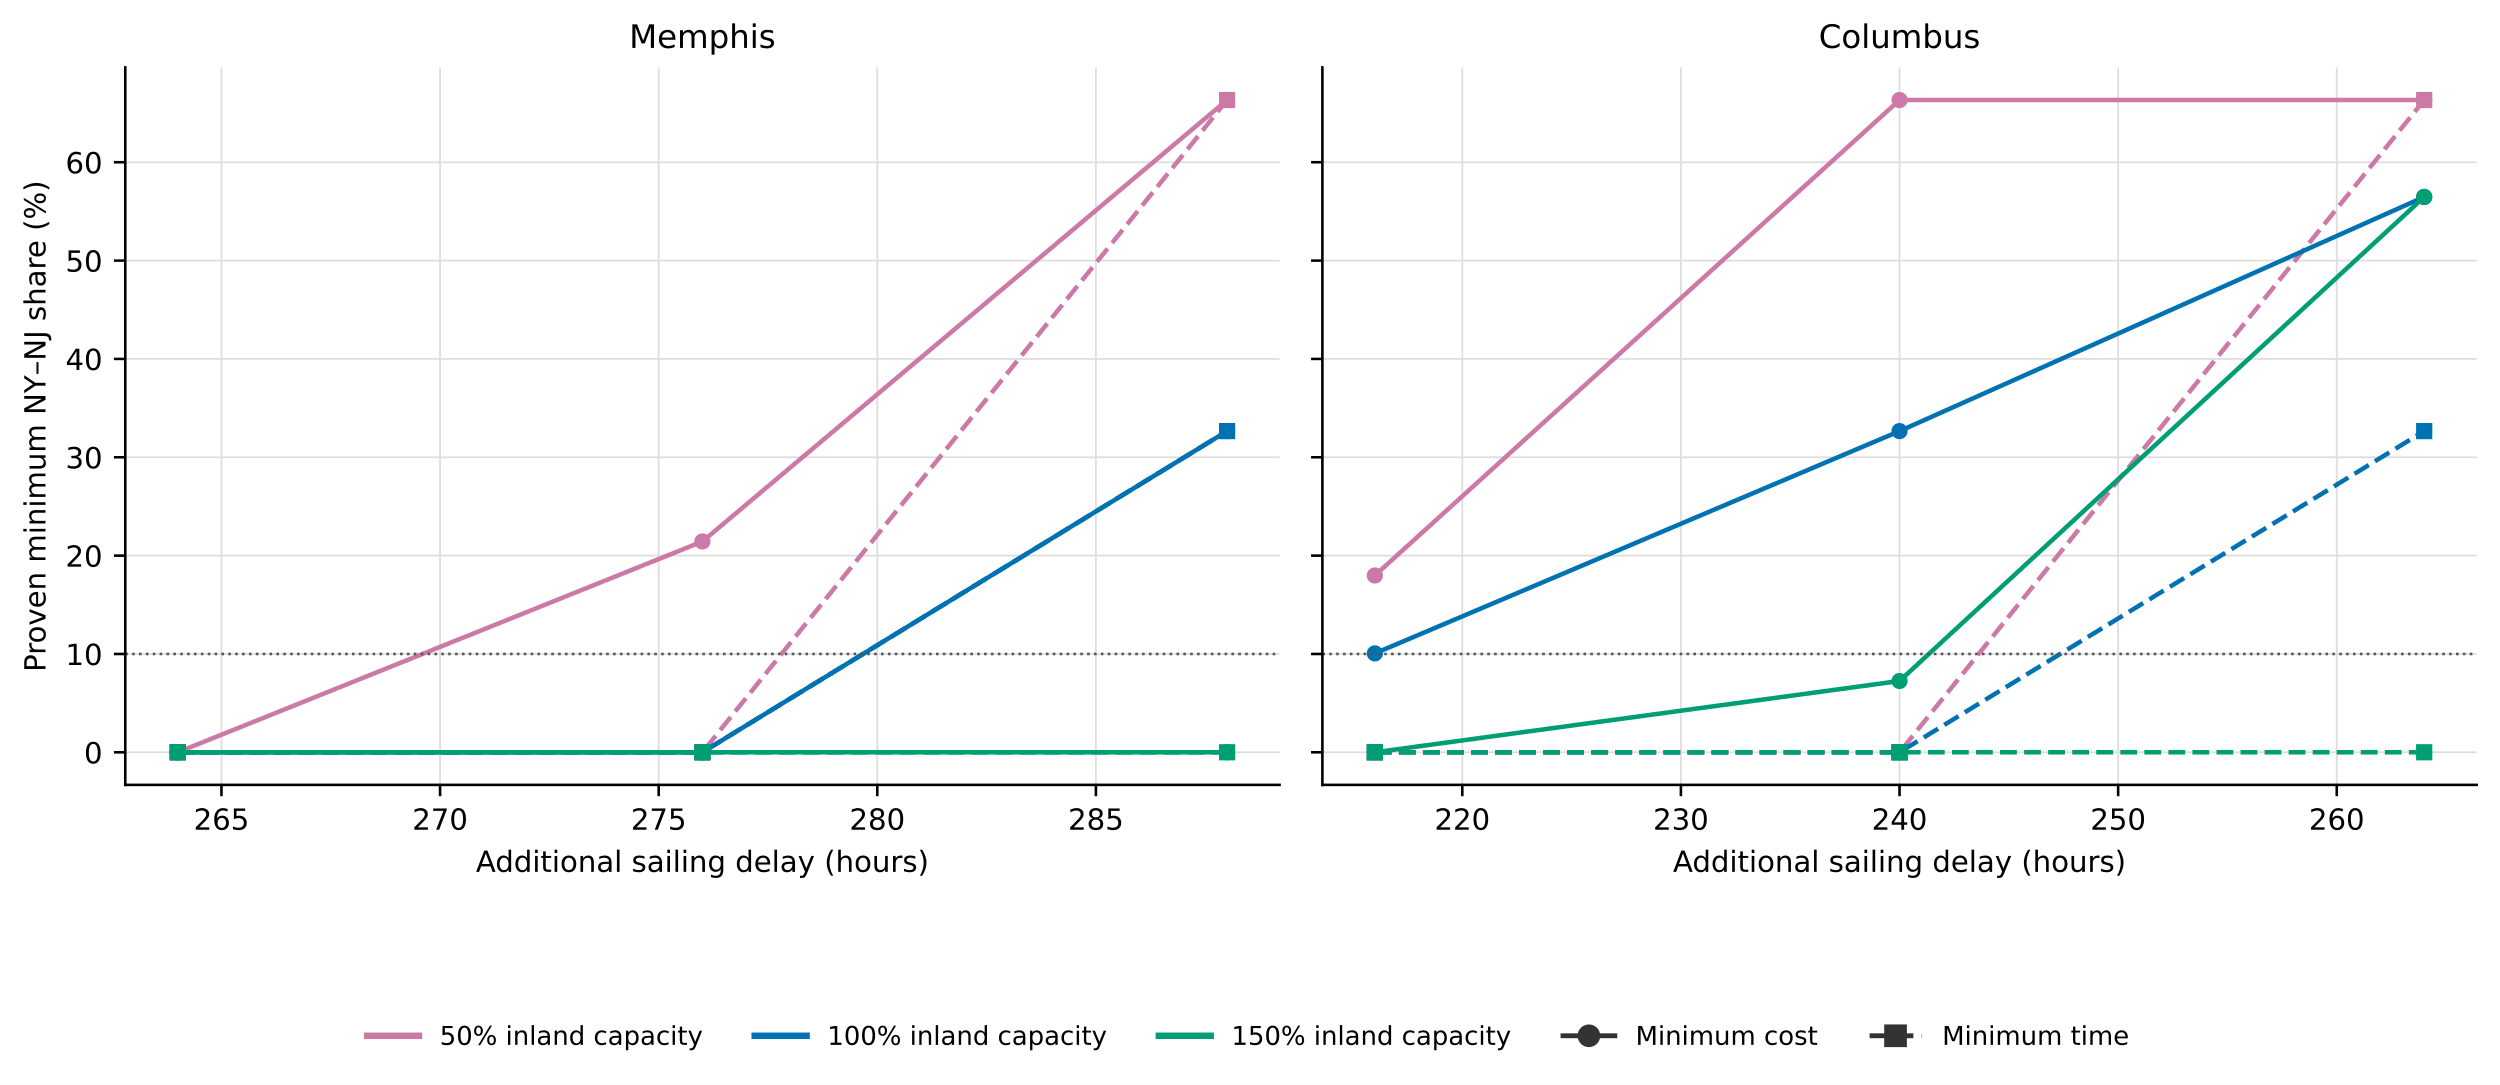
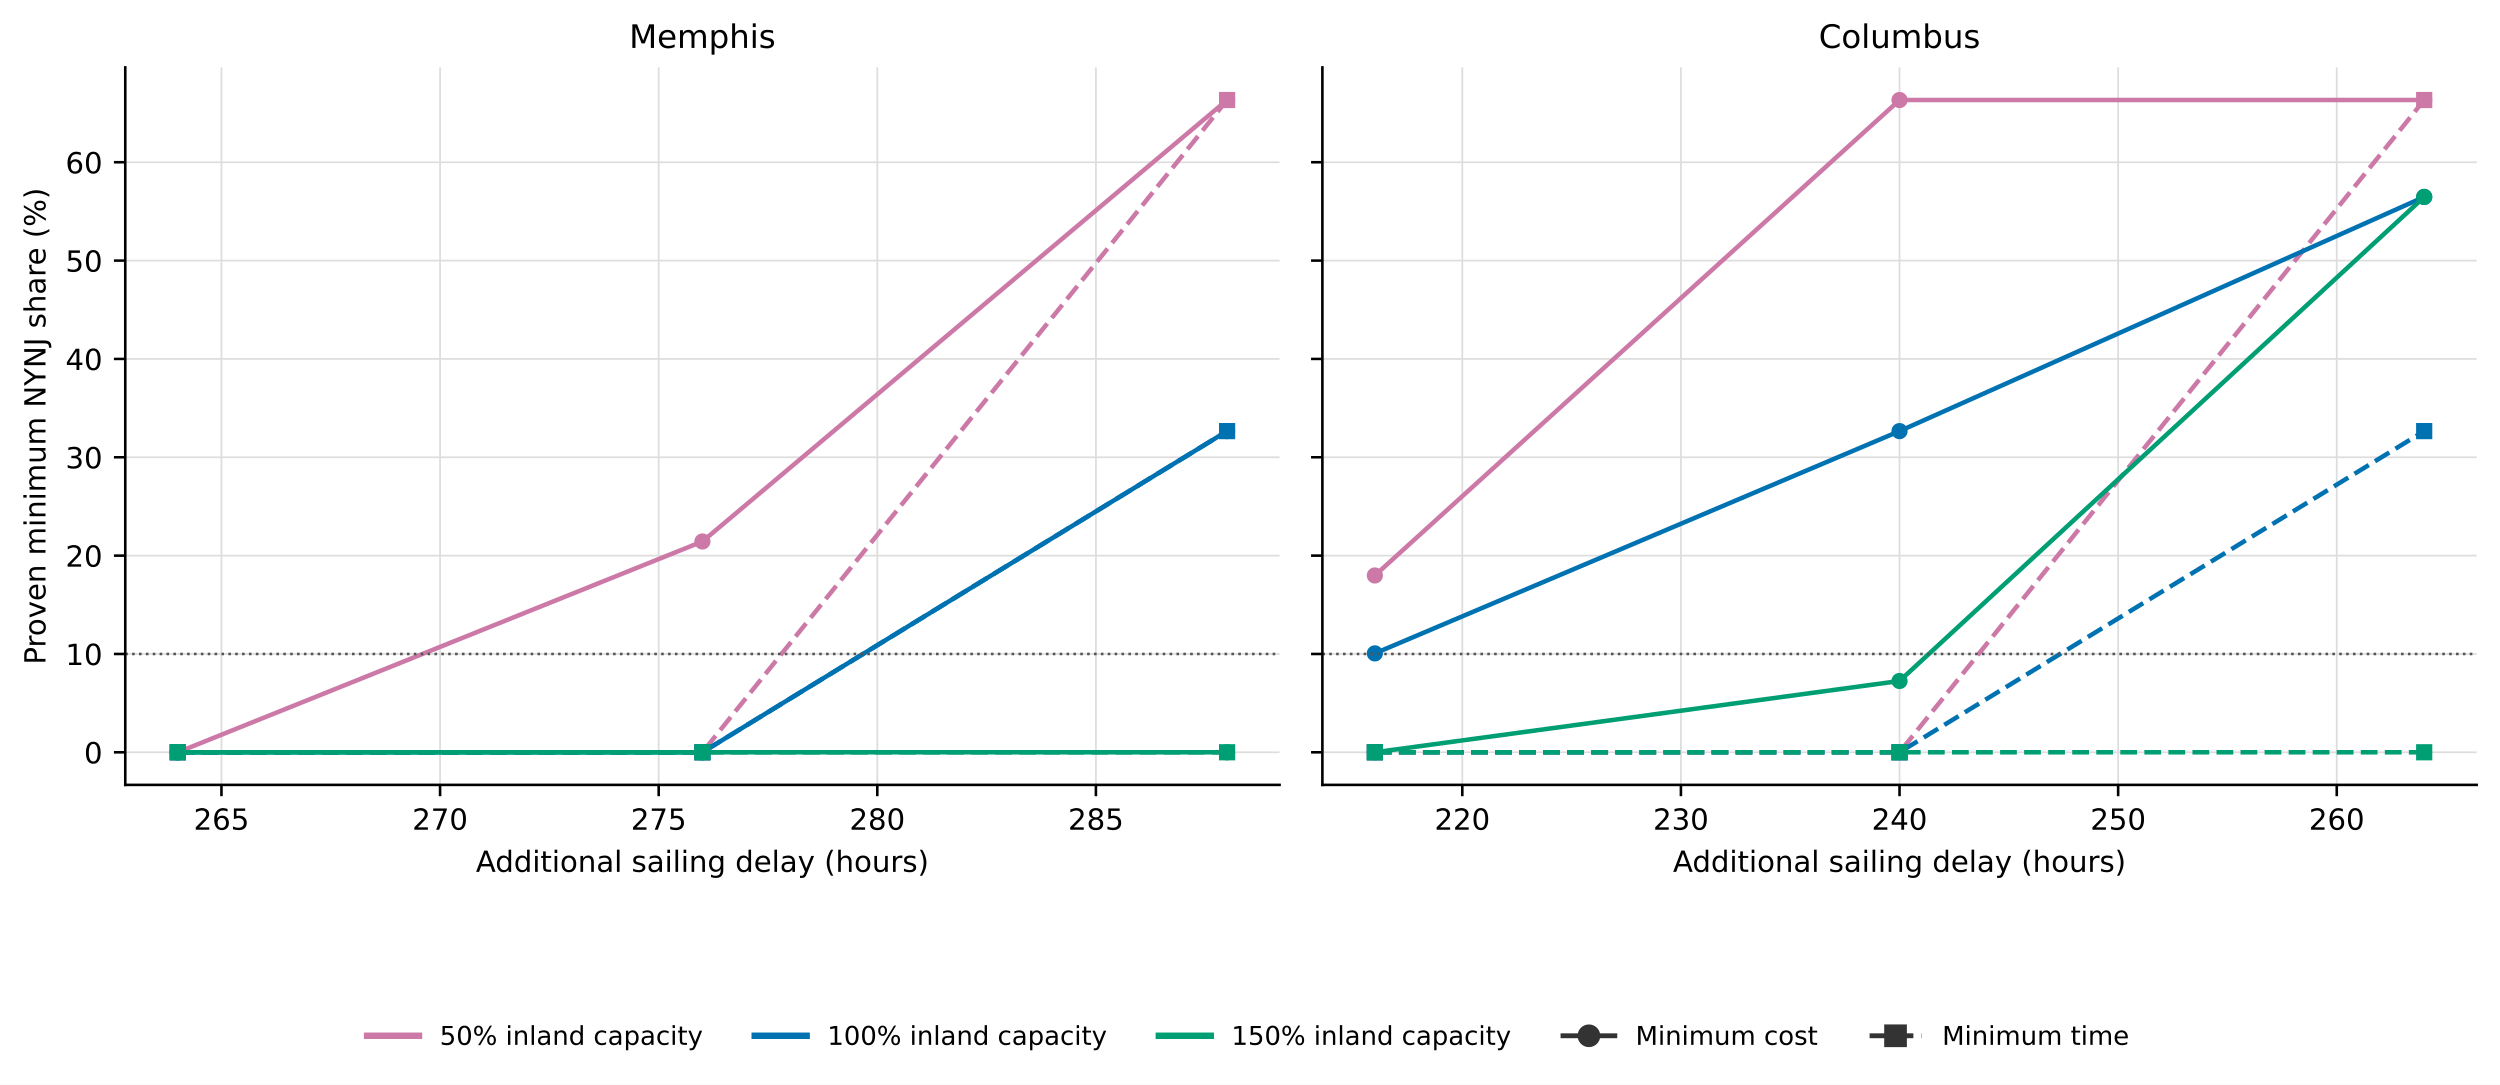
<svg xmlns="http://www.w3.org/2000/svg" xmlns:xlink="http://www.w3.org/1999/xlink" width="771.411pt" height="334.726pt" viewBox="0 0 771.411 334.726" version="1.1">
  <defs>
    <style type="text/css">*{stroke-linejoin: round; stroke-linecap: butt}</style>
  </defs>
  <g id="figure_1">
    <g id="patch_1">
      <path d="M 0 334.726  L 771.411 334.726  L 771.411 0  L 0 0  z " style="fill: #ffffff" />
    </g>
    <g id="axes_1">
      <g id="patch_2">
        <path d="M 38.653 242.188  L 394.822 242.188  L 394.822 20.798  L 38.653 20.798  z " style="fill: #ffffff" />
      </g>
      <g id="matplotlib.axis_1">
        <g id="xtick_1">
          <g id="line2d_1">
-             <path d="M 68.334 242.188  L 68.334 20.798  " clip-path="url(#pe5c4172ce2)" style="fill: none; stroke: #dddddd; stroke-width: 0.55; stroke-linecap: square" />
+             <path d="M 68.334 242.188  L 68.334 20.798  " clip-path="url(#pb76b6ebb5f)" style="fill: none; stroke: #dddddd; stroke-width: 0.55; stroke-linecap: square" />
          </g>
          <g id="line2d_2">
            <defs>
-               <path id="m3135059ea6" d="M 0 0  L 0 3.5  " style="stroke: #000000; stroke-width: 0.8" />
+               <path id="m2d774ffead" d="M 0 0  L 0 3.5  " style="stroke: #000000; stroke-width: 0.8" />
            </defs>
            <g>
-               <use xlink:href="#m3135059ea6" x="68.334" y="242.188" style="stroke: #000000; stroke-width: 0.8" />
+               <use xlink:href="#m2d774ffead" x="68.334" y="242.188" style="stroke: #000000; stroke-width: 0.8" />
            </g>
          </g>
          <g id="text_1">
            <text style="font-size: 9px; font-family: 'DejaVu Sans'; text-anchor: middle" x="68.334" y="256.026" transform="rotate(-0 68.33395 256.0262)">265</text>
          </g>
        </g>
        <g id="xtick_2">
          <g id="line2d_3">
-             <path d="M 135.79 242.188  L 135.79 20.798  " clip-path="url(#pe5c4172ce2)" style="fill: none; stroke: #dddddd; stroke-width: 0.55; stroke-linecap: square" />
+             <path d="M 135.79 242.188  L 135.79 20.798  " clip-path="url(#pb76b6ebb5f)" style="fill: none; stroke: #dddddd; stroke-width: 0.55; stroke-linecap: square" />
          </g>
          <g id="line2d_4">
            <g>
-               <use xlink:href="#m3135059ea6" x="135.79" y="242.188" style="stroke: #000000; stroke-width: 0.8" />
+               <use xlink:href="#m2d774ffead" x="135.79" y="242.188" style="stroke: #000000; stroke-width: 0.8" />
            </g>
          </g>
          <g id="text_2">
            <text style="font-size: 9px; font-family: 'DejaVu Sans'; text-anchor: middle" x="135.79" y="256.026" transform="rotate(-0 135.7902 256.0262)">270</text>
          </g>
        </g>
        <g id="xtick_3">
          <g id="line2d_5">
-             <path d="M 203.246 242.188  L 203.246 20.798  " clip-path="url(#pe5c4172ce2)" style="fill: none; stroke: #dddddd; stroke-width: 0.55; stroke-linecap: square" />
+             <path d="M 203.246 242.188  L 203.246 20.798  " clip-path="url(#pb76b6ebb5f)" style="fill: none; stroke: #dddddd; stroke-width: 0.55; stroke-linecap: square" />
          </g>
          <g id="line2d_6">
            <g>
-               <use xlink:href="#m3135059ea6" x="203.246" y="242.188" style="stroke: #000000; stroke-width: 0.8" />
+               <use xlink:href="#m2d774ffead" x="203.246" y="242.188" style="stroke: #000000; stroke-width: 0.8" />
            </g>
          </g>
          <g id="text_3">
            <text style="font-size: 9px; font-family: 'DejaVu Sans'; text-anchor: middle" x="203.246" y="256.026" transform="rotate(-0 203.2464 256.0262)">275</text>
          </g>
        </g>
        <g id="xtick_4">
          <g id="line2d_7">
-             <path d="M 270.703 242.188  L 270.703 20.798  " clip-path="url(#pe5c4172ce2)" style="fill: none; stroke: #dddddd; stroke-width: 0.55; stroke-linecap: square" />
+             <path d="M 270.703 242.188  L 270.703 20.798  " clip-path="url(#pb76b6ebb5f)" style="fill: none; stroke: #dddddd; stroke-width: 0.55; stroke-linecap: square" />
          </g>
          <g id="line2d_8">
            <g>
-               <use xlink:href="#m3135059ea6" x="270.703" y="242.188" style="stroke: #000000; stroke-width: 0.8" />
+               <use xlink:href="#m2d774ffead" x="270.703" y="242.188" style="stroke: #000000; stroke-width: 0.8" />
            </g>
          </g>
          <g id="text_4">
            <text style="font-size: 9px; font-family: 'DejaVu Sans'; text-anchor: middle" x="270.703" y="256.026" transform="rotate(-0 270.7027 256.0262)">280</text>
          </g>
        </g>
        <g id="xtick_5">
          <g id="line2d_9">
-             <path d="M 338.159 242.188  L 338.159 20.798  " clip-path="url(#pe5c4172ce2)" style="fill: none; stroke: #dddddd; stroke-width: 0.55; stroke-linecap: square" />
+             <path d="M 338.159 242.188  L 338.159 20.798  " clip-path="url(#pb76b6ebb5f)" style="fill: none; stroke: #dddddd; stroke-width: 0.55; stroke-linecap: square" />
          </g>
          <g id="line2d_10">
            <g>
-               <use xlink:href="#m3135059ea6" x="338.159" y="242.188" style="stroke: #000000; stroke-width: 0.8" />
+               <use xlink:href="#m2d774ffead" x="338.159" y="242.188" style="stroke: #000000; stroke-width: 0.8" />
            </g>
          </g>
          <g id="text_5">
            <text style="font-size: 9px; font-family: 'DejaVu Sans'; text-anchor: middle" x="338.159" y="256.026" transform="rotate(-0 338.1589 256.0262)">285</text>
          </g>
        </g>
        <g id="text_6">
          <text style="font-size: 9px; font-family: 'DejaVu Sans'; text-anchor: middle" x="216.738" y="269.027" transform="rotate(-0 216.7377 269.0269)">Additional sailing delay (hours)</text>
        </g>
      </g>
      <g id="matplotlib.axis_2">
        <g id="ytick_1">
          <g id="line2d_11">
-             <path d="M 38.653 232.125  L 394.822 232.125  " clip-path="url(#pe5c4172ce2)" style="fill: none; stroke: #dddddd; stroke-width: 0.55; stroke-linecap: square" />
+             <path d="M 38.653 232.125  L 394.822 232.125  " clip-path="url(#pb76b6ebb5f)" style="fill: none; stroke: #dddddd; stroke-width: 0.55; stroke-linecap: square" />
          </g>
          <g id="line2d_12">
            <defs>
-               <path id="m5415c0f58c" d="M 0 0  L -3.5 0  " style="stroke: #000000; stroke-width: 0.8" />
+               <path id="m8778b0ef17" d="M 0 0  L -3.5 0  " style="stroke: #000000; stroke-width: 0.8" />
            </defs>
            <g>
-               <use xlink:href="#m5415c0f58c" x="38.653" y="232.125" style="stroke: #000000; stroke-width: 0.8" />
+               <use xlink:href="#m8778b0ef17" x="38.653" y="232.125" style="stroke: #000000; stroke-width: 0.8" />
            </g>
          </g>
          <g id="text_7">
            <text style="font-size: 9px; font-family: 'DejaVu Sans'; text-anchor: end" x="31.653" y="235.544" transform="rotate(-0 31.6532 235.5441)">0</text>
          </g>
        </g>
        <g id="ytick_2">
          <g id="line2d_13">
-             <path d="M 38.653 201.782  L 394.822 201.782  " clip-path="url(#pe5c4172ce2)" style="fill: none; stroke: #dddddd; stroke-width: 0.55; stroke-linecap: square" />
+             <path d="M 38.653 201.782  L 394.822 201.782  " clip-path="url(#pb76b6ebb5f)" style="fill: none; stroke: #dddddd; stroke-width: 0.55; stroke-linecap: square" />
          </g>
          <g id="line2d_14">
            <g>
-               <use xlink:href="#m5415c0f58c" x="38.653" y="201.782" style="stroke: #000000; stroke-width: 0.8" />
+               <use xlink:href="#m8778b0ef17" x="38.653" y="201.782" style="stroke: #000000; stroke-width: 0.8" />
            </g>
          </g>
          <g id="text_8">
            <text style="font-size: 9px; font-family: 'DejaVu Sans'; text-anchor: end" x="31.653" y="205.201" transform="rotate(-0 31.6532 205.2013)">10</text>
          </g>
        </g>
        <g id="ytick_3">
          <g id="line2d_15">
-             <path d="M 38.653 171.44  L 394.822 171.44  " clip-path="url(#pe5c4172ce2)" style="fill: none; stroke: #dddddd; stroke-width: 0.55; stroke-linecap: square" />
+             <path d="M 38.653 171.44  L 394.822 171.44  " clip-path="url(#pb76b6ebb5f)" style="fill: none; stroke: #dddddd; stroke-width: 0.55; stroke-linecap: square" />
          </g>
          <g id="line2d_16">
            <g>
-               <use xlink:href="#m5415c0f58c" x="38.653" y="171.44" style="stroke: #000000; stroke-width: 0.8" />
+               <use xlink:href="#m8778b0ef17" x="38.653" y="171.44" style="stroke: #000000; stroke-width: 0.8" />
            </g>
          </g>
          <g id="text_9">
            <text style="font-size: 9px; font-family: 'DejaVu Sans'; text-anchor: end" x="31.653" y="174.859" transform="rotate(-0 31.6532 174.8585)">20</text>
          </g>
        </g>
        <g id="ytick_4">
          <g id="line2d_17">
-             <path d="M 38.653 141.097  L 394.822 141.097  " clip-path="url(#pe5c4172ce2)" style="fill: none; stroke: #dddddd; stroke-width: 0.55; stroke-linecap: square" />
+             <path d="M 38.653 141.097  L 394.822 141.097  " clip-path="url(#pb76b6ebb5f)" style="fill: none; stroke: #dddddd; stroke-width: 0.55; stroke-linecap: square" />
          </g>
          <g id="line2d_18">
            <g>
-               <use xlink:href="#m5415c0f58c" x="38.653" y="141.097" style="stroke: #000000; stroke-width: 0.8" />
+               <use xlink:href="#m8778b0ef17" x="38.653" y="141.097" style="stroke: #000000; stroke-width: 0.8" />
            </g>
          </g>
          <g id="text_10">
            <text style="font-size: 9px; font-family: 'DejaVu Sans'; text-anchor: end" x="31.653" y="144.516" transform="rotate(-0 31.6532 144.5158)">30</text>
          </g>
        </g>
        <g id="ytick_5">
          <g id="line2d_19">
-             <path d="M 38.653 110.754  L 394.822 110.754  " clip-path="url(#pe5c4172ce2)" style="fill: none; stroke: #dddddd; stroke-width: 0.55; stroke-linecap: square" />
+             <path d="M 38.653 110.754  L 394.822 110.754  " clip-path="url(#pb76b6ebb5f)" style="fill: none; stroke: #dddddd; stroke-width: 0.55; stroke-linecap: square" />
          </g>
          <g id="line2d_20">
            <g>
-               <use xlink:href="#m5415c0f58c" x="38.653" y="110.754" style="stroke: #000000; stroke-width: 0.8" />
+               <use xlink:href="#m8778b0ef17" x="38.653" y="110.754" style="stroke: #000000; stroke-width: 0.8" />
            </g>
          </g>
          <g id="text_11">
            <text style="font-size: 9px; font-family: 'DejaVu Sans'; text-anchor: end" x="31.653" y="114.173" transform="rotate(-0 31.6532 114.173)">40</text>
          </g>
        </g>
        <g id="ytick_6">
          <g id="line2d_21">
-             <path d="M 38.653 80.411  L 394.822 80.411  " clip-path="url(#pe5c4172ce2)" style="fill: none; stroke: #dddddd; stroke-width: 0.55; stroke-linecap: square" />
+             <path d="M 38.653 80.411  L 394.822 80.411  " clip-path="url(#pb76b6ebb5f)" style="fill: none; stroke: #dddddd; stroke-width: 0.55; stroke-linecap: square" />
          </g>
          <g id="line2d_22">
            <g>
-               <use xlink:href="#m5415c0f58c" x="38.653" y="80.411" style="stroke: #000000; stroke-width: 0.8" />
+               <use xlink:href="#m8778b0ef17" x="38.653" y="80.411" style="stroke: #000000; stroke-width: 0.8" />
            </g>
          </g>
          <g id="text_12">
            <text style="font-size: 9px; font-family: 'DejaVu Sans'; text-anchor: end" x="31.653" y="83.83" transform="rotate(-0 31.6532 83.83021)">50</text>
          </g>
        </g>
        <g id="ytick_7">
          <g id="line2d_23">
-             <path d="M 38.653 50.068  L 394.822 50.068  " clip-path="url(#pe5c4172ce2)" style="fill: none; stroke: #dddddd; stroke-width: 0.55; stroke-linecap: square" />
+             <path d="M 38.653 50.068  L 394.822 50.068  " clip-path="url(#pb76b6ebb5f)" style="fill: none; stroke: #dddddd; stroke-width: 0.55; stroke-linecap: square" />
          </g>
          <g id="line2d_24">
            <g>
-               <use xlink:href="#m5415c0f58c" x="38.653" y="50.068" style="stroke: #000000; stroke-width: 0.8" />
+               <use xlink:href="#m8778b0ef17" x="38.653" y="50.068" style="stroke: #000000; stroke-width: 0.8" />
            </g>
          </g>
          <g id="text_13">
            <text style="font-size: 9px; font-family: 'DejaVu Sans'; text-anchor: end" x="31.653" y="53.487" transform="rotate(-0 31.6532 53.48743)">60</text>
          </g>
        </g>
        <g id="text_14">
-           <text style="font-size: 9px; font-family: 'DejaVu Sans'; text-anchor: middle" x="14.039" y="131.493" transform="rotate(-90 14.03859 131.4934)">Proven minimum NY–NJ share (%)</text>
+           <text style="font-size: 9px; font-family: 'DejaVu Sans'; text-anchor: middle" x="14.039" y="131.493" transform="rotate(-90 14.03859 131.4934)">Proven minimum NYNJ share (%)</text>
        </g>
      </g>
      <g id="line2d_25">
-         <path d="M 54.843 232.125  L 216.738 167.081  L 378.633 30.862  " clip-path="url(#pe5c4172ce2)" style="fill: none; stroke: #cc79a7; stroke-width: 1.4; stroke-linecap: square" />
-         <defs>
-           <path id="m6f3d2350fa" d="M 0 2  C 0.53 2 1.039 1.789 1.414 1.414  C 1.789 1.039 2 0.53 2 0  C 2 -0.53 1.789 -1.039 1.414 -1.414  C 1.039 -1.789 0.53 -2 0 -2  C -0.53 -2 -1.039 -1.789 -1.414 -1.414  C -1.789 -1.039 -2 -0.53 -2 0  C -2 0.53 -1.789 1.039 -1.414 1.414  C -1.039 1.789 -0.53 2 0 2  z " style="stroke: #cc79a7" />
-         </defs>
-         <g clip-path="url(#pe5c4172ce2)">
-           <use xlink:href="#m6f3d2350fa" x="54.843" y="232.125" style="fill: #cc79a7; stroke: #cc79a7" />
-           <use xlink:href="#m6f3d2350fa" x="216.738" y="167.081" style="fill: #cc79a7; stroke: #cc79a7" />
-           <use xlink:href="#m6f3d2350fa" x="378.633" y="30.862" style="fill: #cc79a7; stroke: #cc79a7" />
+         <path d="M 54.843 232.125  L 216.738 167.081  L 378.633 30.862  " clip-path="url(#pb76b6ebb5f)" style="fill: none; stroke: #cc79a7; stroke-width: 1.4; stroke-linecap: square" />
+         <defs>
+           <path id="mc05a3bdc5a" d="M 0 2  C 0.53 2 1.039 1.789 1.414 1.414  C 1.789 1.039 2 0.53 2 0  C 2 -0.53 1.789 -1.039 1.414 -1.414  C 1.039 -1.789 0.53 -2 0 -2  C -0.53 -2 -1.039 -1.789 -1.414 -1.414  C -1.789 -1.039 -2 -0.53 -2 0  C -2 0.53 -1.789 1.039 -1.414 1.414  C -1.039 1.789 -0.53 2 0 2  z " style="stroke: #cc79a7" />
+         </defs>
+         <g clip-path="url(#pb76b6ebb5f)">
+           <use xlink:href="#mc05a3bdc5a" x="54.843" y="232.125" style="fill: #cc79a7; stroke: #cc79a7" />
+           <use xlink:href="#mc05a3bdc5a" x="216.738" y="167.081" style="fill: #cc79a7; stroke: #cc79a7" />
+           <use xlink:href="#mc05a3bdc5a" x="378.633" y="30.862" style="fill: #cc79a7; stroke: #cc79a7" />
        </g>
      </g>
      <g id="line2d_26">
-         <path d="M 54.843 232.125  L 216.738 232.125  L 378.633 30.862  " clip-path="url(#pe5c4172ce2)" style="fill: none; stroke-dasharray: 5.18,2.24; stroke-dashoffset: 0; stroke: #cc79a7; stroke-width: 1.4" />
-         <defs>
-           <path id="m3d27bdd875" d="M -2 2  L 2 2  L 2 -2  L -2 -2  z " style="stroke: #cc79a7; stroke-linejoin: miter" />
-         </defs>
-         <g clip-path="url(#pe5c4172ce2)">
-           <use xlink:href="#m3d27bdd875" x="54.843" y="232.125" style="fill: #cc79a7; stroke: #cc79a7; stroke-linejoin: miter" />
-           <use xlink:href="#m3d27bdd875" x="216.738" y="232.125" style="fill: #cc79a7; stroke: #cc79a7; stroke-linejoin: miter" />
-           <use xlink:href="#m3d27bdd875" x="378.633" y="30.862" style="fill: #cc79a7; stroke: #cc79a7; stroke-linejoin: miter" />
+         <path d="M 54.843 232.125  L 216.738 232.125  L 378.633 30.862  " clip-path="url(#pb76b6ebb5f)" style="fill: none; stroke-dasharray: 5.18,2.24; stroke-dashoffset: 0; stroke: #cc79a7; stroke-width: 1.4" />
+         <defs>
+           <path id="mc5f33a4a82" d="M -2 2  L 2 2  L 2 -2  L -2 -2  z " style="stroke: #cc79a7; stroke-linejoin: miter" />
+         </defs>
+         <g clip-path="url(#pb76b6ebb5f)">
+           <use xlink:href="#mc5f33a4a82" x="54.843" y="232.125" style="fill: #cc79a7; stroke: #cc79a7; stroke-linejoin: miter" />
+           <use xlink:href="#mc5f33a4a82" x="216.738" y="232.125" style="fill: #cc79a7; stroke: #cc79a7; stroke-linejoin: miter" />
+           <use xlink:href="#mc5f33a4a82" x="378.633" y="30.862" style="fill: #cc79a7; stroke: #cc79a7; stroke-linejoin: miter" />
        </g>
      </g>
      <g id="line2d_27">
-         <path d="M 54.843 232.125  L 216.738 232.125  L 378.633 133.026  " clip-path="url(#pe5c4172ce2)" style="fill: none; stroke: #0072b2; stroke-width: 1.4; stroke-linecap: square" />
-         <defs>
-           <path id="mada5803000" d="M 0 2  C 0.53 2 1.039 1.789 1.414 1.414  C 1.789 1.039 2 0.53 2 0  C 2 -0.53 1.789 -1.039 1.414 -1.414  C 1.039 -1.789 0.53 -2 0 -2  C -0.53 -2 -1.039 -1.789 -1.414 -1.414  C -1.789 -1.039 -2 -0.53 -2 0  C -2 0.53 -1.789 1.039 -1.414 1.414  C -1.039 1.789 -0.53 2 0 2  z " style="stroke: #0072b2" />
-         </defs>
-         <g clip-path="url(#pe5c4172ce2)">
-           <use xlink:href="#mada5803000" x="54.843" y="232.125" style="fill: #0072b2; stroke: #0072b2" />
-           <use xlink:href="#mada5803000" x="216.738" y="232.125" style="fill: #0072b2; stroke: #0072b2" />
-           <use xlink:href="#mada5803000" x="378.633" y="133.026" style="fill: #0072b2; stroke: #0072b2" />
+         <path d="M 54.843 232.125  L 216.738 232.125  L 378.633 133.026  " clip-path="url(#pb76b6ebb5f)" style="fill: none; stroke: #0072b2; stroke-width: 1.4; stroke-linecap: square" />
+         <defs>
+           <path id="m6a363cb6e6" d="M 0 2  C 0.53 2 1.039 1.789 1.414 1.414  C 1.789 1.039 2 0.53 2 0  C 2 -0.53 1.789 -1.039 1.414 -1.414  C 1.039 -1.789 0.53 -2 0 -2  C -0.53 -2 -1.039 -1.789 -1.414 -1.414  C -1.789 -1.039 -2 -0.53 -2 0  C -2 0.53 -1.789 1.039 -1.414 1.414  C -1.039 1.789 -0.53 2 0 2  z " style="stroke: #0072b2" />
+         </defs>
+         <g clip-path="url(#pb76b6ebb5f)">
+           <use xlink:href="#m6a363cb6e6" x="54.843" y="232.125" style="fill: #0072b2; stroke: #0072b2" />
+           <use xlink:href="#m6a363cb6e6" x="216.738" y="232.125" style="fill: #0072b2; stroke: #0072b2" />
+           <use xlink:href="#m6a363cb6e6" x="378.633" y="133.026" style="fill: #0072b2; stroke: #0072b2" />
        </g>
      </g>
      <g id="line2d_28">
-         <path d="M 54.843 232.125  L 216.738 232.125  L 378.633 133.026  " clip-path="url(#pe5c4172ce2)" style="fill: none; stroke-dasharray: 5.18,2.24; stroke-dashoffset: 0; stroke: #0072b2; stroke-width: 1.4" />
-         <defs>
-           <path id="m68235c806b" d="M -2 2  L 2 2  L 2 -2  L -2 -2  z " style="stroke: #0072b2; stroke-linejoin: miter" />
-         </defs>
-         <g clip-path="url(#pe5c4172ce2)">
-           <use xlink:href="#m68235c806b" x="54.843" y="232.125" style="fill: #0072b2; stroke: #0072b2; stroke-linejoin: miter" />
-           <use xlink:href="#m68235c806b" x="216.738" y="232.125" style="fill: #0072b2; stroke: #0072b2; stroke-linejoin: miter" />
-           <use xlink:href="#m68235c806b" x="378.633" y="133.026" style="fill: #0072b2; stroke: #0072b2; stroke-linejoin: miter" />
+         <path d="M 54.843 232.125  L 216.738 232.125  L 378.633 133.026  " clip-path="url(#pb76b6ebb5f)" style="fill: none; stroke-dasharray: 5.18,2.24; stroke-dashoffset: 0; stroke: #0072b2; stroke-width: 1.4" />
+         <defs>
+           <path id="m58e03576ee" d="M -2 2  L 2 2  L 2 -2  L -2 -2  z " style="stroke: #0072b2; stroke-linejoin: miter" />
+         </defs>
+         <g clip-path="url(#pb76b6ebb5f)">
+           <use xlink:href="#m58e03576ee" x="54.843" y="232.125" style="fill: #0072b2; stroke: #0072b2; stroke-linejoin: miter" />
+           <use xlink:href="#m58e03576ee" x="216.738" y="232.125" style="fill: #0072b2; stroke: #0072b2; stroke-linejoin: miter" />
+           <use xlink:href="#m58e03576ee" x="378.633" y="133.026" style="fill: #0072b2; stroke: #0072b2; stroke-linejoin: miter" />
        </g>
      </g>
      <g id="line2d_29">
-         <path d="M 54.843 232.125  L 216.738 232.125  L 378.633 232.125  " clip-path="url(#pe5c4172ce2)" style="fill: none; stroke: #009e73; stroke-width: 1.4; stroke-linecap: square" />
-         <defs>
-           <path id="m3f11375007" d="M 0 2  C 0.53 2 1.039 1.789 1.414 1.414  C 1.789 1.039 2 0.53 2 0  C 2 -0.53 1.789 -1.039 1.414 -1.414  C 1.039 -1.789 0.53 -2 0 -2  C -0.53 -2 -1.039 -1.789 -1.414 -1.414  C -1.789 -1.039 -2 -0.53 -2 0  C -2 0.53 -1.789 1.039 -1.414 1.414  C -1.039 1.789 -0.53 2 0 2  z " style="stroke: #009e73" />
-         </defs>
-         <g clip-path="url(#pe5c4172ce2)">
-           <use xlink:href="#m3f11375007" x="54.843" y="232.125" style="fill: #009e73; stroke: #009e73" />
-           <use xlink:href="#m3f11375007" x="216.738" y="232.125" style="fill: #009e73; stroke: #009e73" />
-           <use xlink:href="#m3f11375007" x="378.633" y="232.125" style="fill: #009e73; stroke: #009e73" />
+         <path d="M 54.843 232.125  L 216.738 232.125  L 378.633 232.125  " clip-path="url(#pb76b6ebb5f)" style="fill: none; stroke: #009e73; stroke-width: 1.4; stroke-linecap: square" />
+         <defs>
+           <path id="mb223b7cd62" d="M 0 2  C 0.53 2 1.039 1.789 1.414 1.414  C 1.789 1.039 2 0.53 2 0  C 2 -0.53 1.789 -1.039 1.414 -1.414  C 1.039 -1.789 0.53 -2 0 -2  C -0.53 -2 -1.039 -1.789 -1.414 -1.414  C -1.789 -1.039 -2 -0.53 -2 0  C -2 0.53 -1.789 1.039 -1.414 1.414  C -1.039 1.789 -0.53 2 0 2  z " style="stroke: #009e73" />
+         </defs>
+         <g clip-path="url(#pb76b6ebb5f)">
+           <use xlink:href="#mb223b7cd62" x="54.843" y="232.125" style="fill: #009e73; stroke: #009e73" />
+           <use xlink:href="#mb223b7cd62" x="216.738" y="232.125" style="fill: #009e73; stroke: #009e73" />
+           <use xlink:href="#mb223b7cd62" x="378.633" y="232.125" style="fill: #009e73; stroke: #009e73" />
        </g>
      </g>
      <g id="line2d_30">
-         <path d="M 54.843 232.125  L 216.738 232.125  L 378.633 232.125  " clip-path="url(#pe5c4172ce2)" style="fill: none; stroke-dasharray: 5.18,2.24; stroke-dashoffset: 0; stroke: #009e73; stroke-width: 1.4" />
-         <defs>
-           <path id="mc85ee4ebbf" d="M -2 2  L 2 2  L 2 -2  L -2 -2  z " style="stroke: #009e73; stroke-linejoin: miter" />
-         </defs>
-         <g clip-path="url(#pe5c4172ce2)">
-           <use xlink:href="#mc85ee4ebbf" x="54.843" y="232.125" style="fill: #009e73; stroke: #009e73; stroke-linejoin: miter" />
-           <use xlink:href="#mc85ee4ebbf" x="216.738" y="232.125" style="fill: #009e73; stroke: #009e73; stroke-linejoin: miter" />
-           <use xlink:href="#mc85ee4ebbf" x="378.633" y="232.125" style="fill: #009e73; stroke: #009e73; stroke-linejoin: miter" />
+         <path d="M 54.843 232.125  L 216.738 232.125  L 378.633 232.125  " clip-path="url(#pb76b6ebb5f)" style="fill: none; stroke-dasharray: 5.18,2.24; stroke-dashoffset: 0; stroke: #009e73; stroke-width: 1.4" />
+         <defs>
+           <path id="m9cf2b22fdb" d="M -2 2  L 2 2  L 2 -2  L -2 -2  z " style="stroke: #009e73; stroke-linejoin: miter" />
+         </defs>
+         <g clip-path="url(#pb76b6ebb5f)">
+           <use xlink:href="#m9cf2b22fdb" x="54.843" y="232.125" style="fill: #009e73; stroke: #009e73; stroke-linejoin: miter" />
+           <use xlink:href="#m9cf2b22fdb" x="216.738" y="232.125" style="fill: #009e73; stroke: #009e73; stroke-linejoin: miter" />
+           <use xlink:href="#m9cf2b22fdb" x="378.633" y="232.125" style="fill: #009e73; stroke: #009e73; stroke-linejoin: miter" />
        </g>
      </g>
      <g id="line2d_31">
-         <path d="M 38.653 201.782  L 394.822 201.782  " clip-path="url(#pe5c4172ce2)" style="fill: none; stroke-dasharray: 0.8,1.32; stroke-dashoffset: 0; stroke: #555555; stroke-width: 0.8" />
+         <path d="M 38.653 201.782  L 394.822 201.782  " clip-path="url(#pb76b6ebb5f)" style="fill: none; stroke-dasharray: 0.8,1.32; stroke-dashoffset: 0; stroke: #555555; stroke-width: 0.8" />
      </g>
      <g id="patch_3">
        <path d="M 38.653 242.188  L 38.653 20.798  " style="fill: none; stroke: #000000; stroke-width: 0.8; stroke-linejoin: miter; stroke-linecap: square" />
      </g>
      <g id="patch_4">
        <path d="M 38.653 242.188  L 394.822 242.188  " style="fill: none; stroke: #000000; stroke-width: 0.8; stroke-linejoin: miter; stroke-linecap: square" />
      </g>
      <g id="text_15">
        <text style="font-size: 10px; font-family: 'DejaVu Sans'; text-anchor: middle" x="216.738" y="14.798" transform="rotate(-0 216.7377 14.79844)">Memphis</text>
      </g>
    </g>
    <g id="axes_2">
      <g id="patch_5">
        <path d="M 408.042 242.188  L 764.211 242.188  L 764.211 20.798  L 408.042 20.798  z " style="fill: #ffffff" />
      </g>
      <g id="matplotlib.axis_3">
        <g id="xtick_6">
          <g id="line2d_32">
-             <path d="M 451.214 242.188  L 451.214 20.798  " clip-path="url(#p77342952c7)" style="fill: none; stroke: #dddddd; stroke-width: 0.55; stroke-linecap: square" />
+             <path d="M 451.214 242.188  L 451.214 20.798  " clip-path="url(#pce1f70318a)" style="fill: none; stroke: #dddddd; stroke-width: 0.55; stroke-linecap: square" />
          </g>
          <g id="line2d_33">
            <g>
-               <use xlink:href="#m3135059ea6" x="451.214" y="242.188" style="stroke: #000000; stroke-width: 0.8" />
+               <use xlink:href="#m2d774ffead" x="451.214" y="242.188" style="stroke: #000000; stroke-width: 0.8" />
            </g>
          </g>
          <g id="text_16">
            <text style="font-size: 9px; font-family: 'DejaVu Sans'; text-anchor: middle" x="451.214" y="256.026" transform="rotate(-0 451.2141 256.0262)">220</text>
          </g>
        </g>
        <g id="xtick_7">
          <g id="line2d_34">
-             <path d="M 518.67 242.188  L 518.67 20.798  " clip-path="url(#p77342952c7)" style="fill: none; stroke: #dddddd; stroke-width: 0.55; stroke-linecap: square" />
+             <path d="M 518.67 242.188  L 518.67 20.798  " clip-path="url(#pce1f70318a)" style="fill: none; stroke: #dddddd; stroke-width: 0.55; stroke-linecap: square" />
          </g>
          <g id="line2d_35">
            <g>
-               <use xlink:href="#m3135059ea6" x="518.67" y="242.188" style="stroke: #000000; stroke-width: 0.8" />
+               <use xlink:href="#m2d774ffead" x="518.67" y="242.188" style="stroke: #000000; stroke-width: 0.8" />
            </g>
          </g>
          <g id="text_17">
            <text style="font-size: 9px; font-family: 'DejaVu Sans'; text-anchor: middle" x="518.67" y="256.026" transform="rotate(-0 518.6704 256.0262)">230</text>
          </g>
        </g>
        <g id="xtick_8">
          <g id="line2d_36">
-             <path d="M 586.127 242.188  L 586.127 20.798  " clip-path="url(#p77342952c7)" style="fill: none; stroke: #dddddd; stroke-width: 0.55; stroke-linecap: square" />
+             <path d="M 586.127 242.188  L 586.127 20.798  " clip-path="url(#pce1f70318a)" style="fill: none; stroke: #dddddd; stroke-width: 0.55; stroke-linecap: square" />
          </g>
          <g id="line2d_37">
            <g>
-               <use xlink:href="#m3135059ea6" x="586.127" y="242.188" style="stroke: #000000; stroke-width: 0.8" />
+               <use xlink:href="#m2d774ffead" x="586.127" y="242.188" style="stroke: #000000; stroke-width: 0.8" />
            </g>
          </g>
          <g id="text_18">
            <text style="font-size: 9px; font-family: 'DejaVu Sans'; text-anchor: middle" x="586.127" y="256.026" transform="rotate(-0 586.1266 256.0262)">240</text>
          </g>
        </g>
        <g id="xtick_9">
          <g id="line2d_38">
-             <path d="M 653.583 242.188  L 653.583 20.798  " clip-path="url(#p77342952c7)" style="fill: none; stroke: #dddddd; stroke-width: 0.55; stroke-linecap: square" />
+             <path d="M 653.583 242.188  L 653.583 20.798  " clip-path="url(#pce1f70318a)" style="fill: none; stroke: #dddddd; stroke-width: 0.55; stroke-linecap: square" />
          </g>
          <g id="line2d_39">
            <g>
-               <use xlink:href="#m3135059ea6" x="653.583" y="242.188" style="stroke: #000000; stroke-width: 0.8" />
+               <use xlink:href="#m2d774ffead" x="653.583" y="242.188" style="stroke: #000000; stroke-width: 0.8" />
            </g>
          </g>
          <g id="text_19">
            <text style="font-size: 9px; font-family: 'DejaVu Sans'; text-anchor: middle" x="653.583" y="256.026" transform="rotate(-0 653.5829 256.0262)">250</text>
          </g>
        </g>
        <g id="xtick_10">
          <g id="line2d_40">
-             <path d="M 721.039 242.188  L 721.039 20.798  " clip-path="url(#p77342952c7)" style="fill: none; stroke: #dddddd; stroke-width: 0.55; stroke-linecap: square" />
+             <path d="M 721.039 242.188  L 721.039 20.798  " clip-path="url(#pce1f70318a)" style="fill: none; stroke: #dddddd; stroke-width: 0.55; stroke-linecap: square" />
          </g>
          <g id="line2d_41">
            <g>
-               <use xlink:href="#m3135059ea6" x="721.039" y="242.188" style="stroke: #000000; stroke-width: 0.8" />
+               <use xlink:href="#m2d774ffead" x="721.039" y="242.188" style="stroke: #000000; stroke-width: 0.8" />
            </g>
          </g>
          <g id="text_20">
            <text style="font-size: 9px; font-family: 'DejaVu Sans'; text-anchor: middle" x="721.039" y="256.026" transform="rotate(-0 721.0391 256.0262)">260</text>
          </g>
        </g>
        <g id="text_21">
          <text style="font-size: 9px; font-family: 'DejaVu Sans'; text-anchor: middle" x="586.127" y="269.027" transform="rotate(-0 586.1266 269.0269)">Additional sailing delay (hours)</text>
        </g>
      </g>
      <g id="matplotlib.axis_4">
        <g id="ytick_8">
          <g id="line2d_42">
-             <path d="M 408.042 232.125  L 764.211 232.125  " clip-path="url(#p77342952c7)" style="fill: none; stroke: #dddddd; stroke-width: 0.55; stroke-linecap: square" />
+             <path d="M 408.042 232.125  L 764.211 232.125  " clip-path="url(#pce1f70318a)" style="fill: none; stroke: #dddddd; stroke-width: 0.55; stroke-linecap: square" />
          </g>
          <g id="line2d_43">
            <g>
-               <use xlink:href="#m5415c0f58c" x="408.042" y="232.125" style="stroke: #000000; stroke-width: 0.8" />
+               <use xlink:href="#m8778b0ef17" x="408.042" y="232.125" style="stroke: #000000; stroke-width: 0.8" />
            </g>
          </g>
        </g>
        <g id="ytick_9">
          <g id="line2d_44">
-             <path d="M 408.042 201.782  L 764.211 201.782  " clip-path="url(#p77342952c7)" style="fill: none; stroke: #dddddd; stroke-width: 0.55; stroke-linecap: square" />
+             <path d="M 408.042 201.782  L 764.211 201.782  " clip-path="url(#pce1f70318a)" style="fill: none; stroke: #dddddd; stroke-width: 0.55; stroke-linecap: square" />
          </g>
          <g id="line2d_45">
            <g>
-               <use xlink:href="#m5415c0f58c" x="408.042" y="201.782" style="stroke: #000000; stroke-width: 0.8" />
+               <use xlink:href="#m8778b0ef17" x="408.042" y="201.782" style="stroke: #000000; stroke-width: 0.8" />
            </g>
          </g>
        </g>
        <g id="ytick_10">
          <g id="line2d_46">
-             <path d="M 408.042 171.44  L 764.211 171.44  " clip-path="url(#p77342952c7)" style="fill: none; stroke: #dddddd; stroke-width: 0.55; stroke-linecap: square" />
+             <path d="M 408.042 171.44  L 764.211 171.44  " clip-path="url(#pce1f70318a)" style="fill: none; stroke: #dddddd; stroke-width: 0.55; stroke-linecap: square" />
          </g>
          <g id="line2d_47">
            <g>
-               <use xlink:href="#m5415c0f58c" x="408.042" y="171.44" style="stroke: #000000; stroke-width: 0.8" />
+               <use xlink:href="#m8778b0ef17" x="408.042" y="171.44" style="stroke: #000000; stroke-width: 0.8" />
            </g>
          </g>
        </g>
        <g id="ytick_11">
          <g id="line2d_48">
-             <path d="M 408.042 141.097  L 764.211 141.097  " clip-path="url(#p77342952c7)" style="fill: none; stroke: #dddddd; stroke-width: 0.55; stroke-linecap: square" />
+             <path d="M 408.042 141.097  L 764.211 141.097  " clip-path="url(#pce1f70318a)" style="fill: none; stroke: #dddddd; stroke-width: 0.55; stroke-linecap: square" />
          </g>
          <g id="line2d_49">
            <g>
-               <use xlink:href="#m5415c0f58c" x="408.042" y="141.097" style="stroke: #000000; stroke-width: 0.8" />
+               <use xlink:href="#m8778b0ef17" x="408.042" y="141.097" style="stroke: #000000; stroke-width: 0.8" />
            </g>
          </g>
        </g>
        <g id="ytick_12">
          <g id="line2d_50">
-             <path d="M 408.042 110.754  L 764.211 110.754  " clip-path="url(#p77342952c7)" style="fill: none; stroke: #dddddd; stroke-width: 0.55; stroke-linecap: square" />
+             <path d="M 408.042 110.754  L 764.211 110.754  " clip-path="url(#pce1f70318a)" style="fill: none; stroke: #dddddd; stroke-width: 0.55; stroke-linecap: square" />
          </g>
          <g id="line2d_51">
            <g>
-               <use xlink:href="#m5415c0f58c" x="408.042" y="110.754" style="stroke: #000000; stroke-width: 0.8" />
+               <use xlink:href="#m8778b0ef17" x="408.042" y="110.754" style="stroke: #000000; stroke-width: 0.8" />
            </g>
          </g>
        </g>
        <g id="ytick_13">
          <g id="line2d_52">
-             <path d="M 408.042 80.411  L 764.211 80.411  " clip-path="url(#p77342952c7)" style="fill: none; stroke: #dddddd; stroke-width: 0.55; stroke-linecap: square" />
+             <path d="M 408.042 80.411  L 764.211 80.411  " clip-path="url(#pce1f70318a)" style="fill: none; stroke: #dddddd; stroke-width: 0.55; stroke-linecap: square" />
          </g>
          <g id="line2d_53">
            <g>
-               <use xlink:href="#m5415c0f58c" x="408.042" y="80.411" style="stroke: #000000; stroke-width: 0.8" />
+               <use xlink:href="#m8778b0ef17" x="408.042" y="80.411" style="stroke: #000000; stroke-width: 0.8" />
            </g>
          </g>
        </g>
        <g id="ytick_14">
          <g id="line2d_54">
-             <path d="M 408.042 50.068  L 764.211 50.068  " clip-path="url(#p77342952c7)" style="fill: none; stroke: #dddddd; stroke-width: 0.55; stroke-linecap: square" />
+             <path d="M 408.042 50.068  L 764.211 50.068  " clip-path="url(#pce1f70318a)" style="fill: none; stroke: #dddddd; stroke-width: 0.55; stroke-linecap: square" />
          </g>
          <g id="line2d_55">
            <g>
-               <use xlink:href="#m5415c0f58c" x="408.042" y="50.068" style="stroke: #000000; stroke-width: 0.8" />
+               <use xlink:href="#m8778b0ef17" x="408.042" y="50.068" style="stroke: #000000; stroke-width: 0.8" />
            </g>
          </g>
        </g>
      </g>
      <g id="line2d_56">
-         <path d="M 424.232 177.569  L 586.127 30.862  L 748.022 30.862  " clip-path="url(#p77342952c7)" style="fill: none; stroke: #cc79a7; stroke-width: 1.4; stroke-linecap: square" />
-         <g clip-path="url(#p77342952c7)">
-           <use xlink:href="#m6f3d2350fa" x="424.232" y="177.569" style="fill: #cc79a7; stroke: #cc79a7" />
-           <use xlink:href="#m6f3d2350fa" x="586.127" y="30.862" style="fill: #cc79a7; stroke: #cc79a7" />
-           <use xlink:href="#m6f3d2350fa" x="748.022" y="30.862" style="fill: #cc79a7; stroke: #cc79a7" />
+         <path d="M 424.232 177.569  L 586.127 30.862  L 748.022 30.862  " clip-path="url(#pce1f70318a)" style="fill: none; stroke: #cc79a7; stroke-width: 1.4; stroke-linecap: square" />
+         <g clip-path="url(#pce1f70318a)">
+           <use xlink:href="#mc05a3bdc5a" x="424.232" y="177.569" style="fill: #cc79a7; stroke: #cc79a7" />
+           <use xlink:href="#mc05a3bdc5a" x="586.127" y="30.862" style="fill: #cc79a7; stroke: #cc79a7" />
+           <use xlink:href="#mc05a3bdc5a" x="748.022" y="30.862" style="fill: #cc79a7; stroke: #cc79a7" />
        </g>
      </g>
      <g id="line2d_57">
-         <path d="M 424.232 232.125  L 586.127 232.125  L 748.022 30.862  " clip-path="url(#p77342952c7)" style="fill: none; stroke-dasharray: 5.18,2.24; stroke-dashoffset: 0; stroke: #cc79a7; stroke-width: 1.4" />
-         <g clip-path="url(#p77342952c7)">
-           <use xlink:href="#m3d27bdd875" x="424.232" y="232.125" style="fill: #cc79a7; stroke: #cc79a7; stroke-linejoin: miter" />
-           <use xlink:href="#m3d27bdd875" x="586.127" y="232.125" style="fill: #cc79a7; stroke: #cc79a7; stroke-linejoin: miter" />
-           <use xlink:href="#m3d27bdd875" x="748.022" y="30.862" style="fill: #cc79a7; stroke: #cc79a7; stroke-linejoin: miter" />
+         <path d="M 424.232 232.125  L 586.127 232.125  L 748.022 30.862  " clip-path="url(#pce1f70318a)" style="fill: none; stroke-dasharray: 5.18,2.24; stroke-dashoffset: 0; stroke: #cc79a7; stroke-width: 1.4" />
+         <g clip-path="url(#pce1f70318a)">
+           <use xlink:href="#mc5f33a4a82" x="424.232" y="232.125" style="fill: #cc79a7; stroke: #cc79a7; stroke-linejoin: miter" />
+           <use xlink:href="#mc5f33a4a82" x="586.127" y="232.125" style="fill: #cc79a7; stroke: #cc79a7; stroke-linejoin: miter" />
+           <use xlink:href="#mc5f33a4a82" x="748.022" y="30.862" style="fill: #cc79a7; stroke: #cc79a7; stroke-linejoin: miter" />
        </g>
      </g>
      <g id="line2d_58">
-         <path d="M 424.232 201.612  L 586.127 133.026  L 748.022 60.762  " clip-path="url(#p77342952c7)" style="fill: none; stroke: #0072b2; stroke-width: 1.4; stroke-linecap: square" />
-         <g clip-path="url(#p77342952c7)">
-           <use xlink:href="#mada5803000" x="424.232" y="201.612" style="fill: #0072b2; stroke: #0072b2" />
-           <use xlink:href="#mada5803000" x="586.127" y="133.026" style="fill: #0072b2; stroke: #0072b2" />
-           <use xlink:href="#mada5803000" x="748.022" y="60.762" style="fill: #0072b2; stroke: #0072b2" />
+         <path d="M 424.232 201.612  L 586.127 133.026  L 748.022 60.762  " clip-path="url(#pce1f70318a)" style="fill: none; stroke: #0072b2; stroke-width: 1.4; stroke-linecap: square" />
+         <g clip-path="url(#pce1f70318a)">
+           <use xlink:href="#m6a363cb6e6" x="424.232" y="201.612" style="fill: #0072b2; stroke: #0072b2" />
+           <use xlink:href="#m6a363cb6e6" x="586.127" y="133.026" style="fill: #0072b2; stroke: #0072b2" />
+           <use xlink:href="#m6a363cb6e6" x="748.022" y="60.762" style="fill: #0072b2; stroke: #0072b2" />
        </g>
      </g>
      <g id="line2d_59">
-         <path d="M 424.232 232.125  L 586.127 232.125  L 748.022 133.026  " clip-path="url(#p77342952c7)" style="fill: none; stroke-dasharray: 5.18,2.24; stroke-dashoffset: 0; stroke: #0072b2; stroke-width: 1.4" />
-         <g clip-path="url(#p77342952c7)">
-           <use xlink:href="#m68235c806b" x="424.232" y="232.125" style="fill: #0072b2; stroke: #0072b2; stroke-linejoin: miter" />
-           <use xlink:href="#m68235c806b" x="586.127" y="232.125" style="fill: #0072b2; stroke: #0072b2; stroke-linejoin: miter" />
-           <use xlink:href="#m68235c806b" x="748.022" y="133.026" style="fill: #0072b2; stroke: #0072b2; stroke-linejoin: miter" />
+         <path d="M 424.232 232.125  L 586.127 232.125  L 748.022 133.026  " clip-path="url(#pce1f70318a)" style="fill: none; stroke-dasharray: 5.18,2.24; stroke-dashoffset: 0; stroke: #0072b2; stroke-width: 1.4" />
+         <g clip-path="url(#pce1f70318a)">
+           <use xlink:href="#m58e03576ee" x="424.232" y="232.125" style="fill: #0072b2; stroke: #0072b2; stroke-linejoin: miter" />
+           <use xlink:href="#m58e03576ee" x="586.127" y="232.125" style="fill: #0072b2; stroke: #0072b2; stroke-linejoin: miter" />
+           <use xlink:href="#m58e03576ee" x="748.022" y="133.026" style="fill: #0072b2; stroke: #0072b2; stroke-linejoin: miter" />
        </g>
      </g>
      <g id="line2d_60">
-         <path d="M 424.232 232.125  L 586.127 210.126  L 748.022 60.762  " clip-path="url(#p77342952c7)" style="fill: none; stroke: #009e73; stroke-width: 1.4; stroke-linecap: square" />
-         <g clip-path="url(#p77342952c7)">
-           <use xlink:href="#m3f11375007" x="424.232" y="232.125" style="fill: #009e73; stroke: #009e73" />
-           <use xlink:href="#m3f11375007" x="586.127" y="210.126" style="fill: #009e73; stroke: #009e73" />
-           <use xlink:href="#m3f11375007" x="748.022" y="60.762" style="fill: #009e73; stroke: #009e73" />
+         <path d="M 424.232 232.125  L 586.127 210.126  L 748.022 60.762  " clip-path="url(#pce1f70318a)" style="fill: none; stroke: #009e73; stroke-width: 1.4; stroke-linecap: square" />
+         <g clip-path="url(#pce1f70318a)">
+           <use xlink:href="#mb223b7cd62" x="424.232" y="232.125" style="fill: #009e73; stroke: #009e73" />
+           <use xlink:href="#mb223b7cd62" x="586.127" y="210.126" style="fill: #009e73; stroke: #009e73" />
+           <use xlink:href="#mb223b7cd62" x="748.022" y="60.762" style="fill: #009e73; stroke: #009e73" />
        </g>
      </g>
      <g id="line2d_61">
-         <path d="M 424.232 232.125  L 586.127 232.125  L 748.022 232.125  " clip-path="url(#p77342952c7)" style="fill: none; stroke-dasharray: 5.18,2.24; stroke-dashoffset: 0; stroke: #009e73; stroke-width: 1.4" />
-         <g clip-path="url(#p77342952c7)">
-           <use xlink:href="#mc85ee4ebbf" x="424.232" y="232.125" style="fill: #009e73; stroke: #009e73; stroke-linejoin: miter" />
-           <use xlink:href="#mc85ee4ebbf" x="586.127" y="232.125" style="fill: #009e73; stroke: #009e73; stroke-linejoin: miter" />
-           <use xlink:href="#mc85ee4ebbf" x="748.022" y="232.125" style="fill: #009e73; stroke: #009e73; stroke-linejoin: miter" />
+         <path d="M 424.232 232.125  L 586.127 232.125  L 748.022 232.125  " clip-path="url(#pce1f70318a)" style="fill: none; stroke-dasharray: 5.18,2.24; stroke-dashoffset: 0; stroke: #009e73; stroke-width: 1.4" />
+         <g clip-path="url(#pce1f70318a)">
+           <use xlink:href="#m9cf2b22fdb" x="424.232" y="232.125" style="fill: #009e73; stroke: #009e73; stroke-linejoin: miter" />
+           <use xlink:href="#m9cf2b22fdb" x="586.127" y="232.125" style="fill: #009e73; stroke: #009e73; stroke-linejoin: miter" />
+           <use xlink:href="#m9cf2b22fdb" x="748.022" y="232.125" style="fill: #009e73; stroke: #009e73; stroke-linejoin: miter" />
        </g>
      </g>
      <g id="line2d_62">
-         <path d="M 408.042 201.782  L 764.211 201.782  " clip-path="url(#p77342952c7)" style="fill: none; stroke-dasharray: 0.8,1.32; stroke-dashoffset: 0; stroke: #555555; stroke-width: 0.8" />
+         <path d="M 408.042 201.782  L 764.211 201.782  " clip-path="url(#pce1f70318a)" style="fill: none; stroke-dasharray: 0.8,1.32; stroke-dashoffset: 0; stroke: #555555; stroke-width: 0.8" />
      </g>
      <g id="patch_6">
        <path d="M 408.042 242.188  L 408.042 20.798  " style="fill: none; stroke: #000000; stroke-width: 0.8; stroke-linejoin: miter; stroke-linecap: square" />
      </g>
      <g id="patch_7">
        <path d="M 408.042 242.188  L 764.211 242.188  " style="fill: none; stroke: #000000; stroke-width: 0.8; stroke-linejoin: miter; stroke-linecap: square" />
      </g>
      <g id="text_22">
        <text style="font-size: 10px; font-family: 'DejaVu Sans'; text-anchor: middle" x="586.127" y="14.798" transform="rotate(-0 586.1266 14.79844)">Columbus</text>
      </g>
    </g>
    <g id="legend_1">
      <g id="line2d_63">
        <path d="M 113.279 319.605  L 121.279 319.605  L 129.279 319.605  " style="fill: none; stroke: #cc79a7; stroke-width: 2; stroke-linecap: square" />
      </g>
      <g id="text_23">
        <text style="font-size: 8px; font-family: 'DejaVu Sans'; text-anchor: start" x="135.679" y="322.405" transform="rotate(-0 135.6792 322.4046)">50% inland capacity</text>
      </g>
      <g id="line2d_64">
        <path d="M 232.887 319.605  L 240.887 319.605  L 248.887 319.605  " style="fill: none; stroke: #0072b2; stroke-width: 2; stroke-linecap: square" />
      </g>
      <g id="text_24">
        <text style="font-size: 8px; font-family: 'DejaVu Sans'; text-anchor: start" x="255.287" y="322.405" transform="rotate(-0 255.2867 322.4046)">100% inland capacity</text>
      </g>
      <g id="line2d_65">
        <path d="M 357.584 319.605  L 365.584 319.605  L 373.584 319.605  " style="fill: none; stroke: #009e73; stroke-width: 2; stroke-linecap: square" />
      </g>
      <g id="text_25">
        <text style="font-size: 8px; font-family: 'DejaVu Sans'; text-anchor: start" x="379.984" y="322.405" transform="rotate(-0 379.9842 322.4046)">150% inland capacity</text>
      </g>
      <g id="line2d_66">
        <path d="M 482.282 319.605  L 490.282 319.605  L 498.282 319.605  " style="fill: none; stroke: #333333; stroke-width: 1.5; stroke-linecap: square" />
        <defs>
-           <path id="me36189d924" d="M 0 3  C 0.796 3 1.559 2.684 2.121 2.121  C 2.684 1.559 3 0.796 3 0  C 3 -0.796 2.684 -1.559 2.121 -2.121  C 1.559 -2.684 0.796 -3 0 -3  C -0.796 -3 -1.559 -2.684 -2.121 -2.121  C -2.684 -1.559 -3 -0.796 -3 0  C -3 0.796 -2.684 1.559 -2.121 2.121  C -1.559 2.684 -0.796 3 0 3  z " style="stroke: #333333" />
+           <path id="mab8a6ec23b" d="M 0 3  C 0.796 3 1.559 2.684 2.121 2.121  C 2.684 1.559 3 0.796 3 0  C 3 -0.796 2.684 -1.559 2.121 -2.121  C 1.559 -2.684 0.796 -3 0 -3  C -0.796 -3 -1.559 -2.684 -2.121 -2.121  C -2.684 -1.559 -3 -0.796 -3 0  C -3 0.796 -2.684 1.559 -2.121 2.121  C -1.559 2.684 -0.796 3 0 3  z " style="stroke: #333333" />
        </defs>
        <g>
-           <use xlink:href="#me36189d924" x="490.282" y="319.605" style="fill: #333333; stroke: #333333" />
+           <use xlink:href="#mab8a6ec23b" x="490.282" y="319.605" style="fill: #333333; stroke: #333333" />
        </g>
      </g>
      <g id="text_26">
        <text style="font-size: 8px; font-family: 'DejaVu Sans'; text-anchor: start" x="504.682" y="322.405" transform="rotate(-0 504.6817 322.4046)">Minimum cost</text>
      </g>
      <g id="line2d_67">
        <path d="M 576.894 319.605  L 584.894 319.605  L 592.894 319.605  " style="fill: none; stroke-dasharray: 5.55,2.4; stroke-dashoffset: 0; stroke: #333333; stroke-width: 1.5" />
        <defs>
-           <path id="m54965cfaeb" d="M -3 3  L 3 3  L 3 -3  L -3 -3  z " style="stroke: #333333; stroke-linejoin: miter" />
+           <path id="m8e763ec27a" d="M -3 3  L 3 3  L 3 -3  L -3 -3  z " style="stroke: #333333; stroke-linejoin: miter" />
        </defs>
        <g>
-           <use xlink:href="#m54965cfaeb" x="584.894" y="319.605" style="fill: #333333; stroke: #333333; stroke-linejoin: miter" />
+           <use xlink:href="#m8e763ec27a" x="584.894" y="319.605" style="fill: #333333; stroke: #333333; stroke-linejoin: miter" />
        </g>
      </g>
      <g id="text_27">
        <text style="font-size: 8px; font-family: 'DejaVu Sans'; text-anchor: start" x="599.294" y="322.405" transform="rotate(-0 599.2942 322.4046)">Minimum time</text>
      </g>
    </g>
  </g>
  <defs>
-     <clipPath id="pe5c4172ce2">
+     <clipPath id="pb76b6ebb5f">
      <rect x="38.653" y="20.798" width="356.169" height="221.39" />
    </clipPath>
-     <clipPath id="p77342952c7">
+     <clipPath id="pce1f70318a">
      <rect x="408.042" y="20.798" width="356.169" height="221.39" />
    </clipPath>
  </defs>
</svg>
